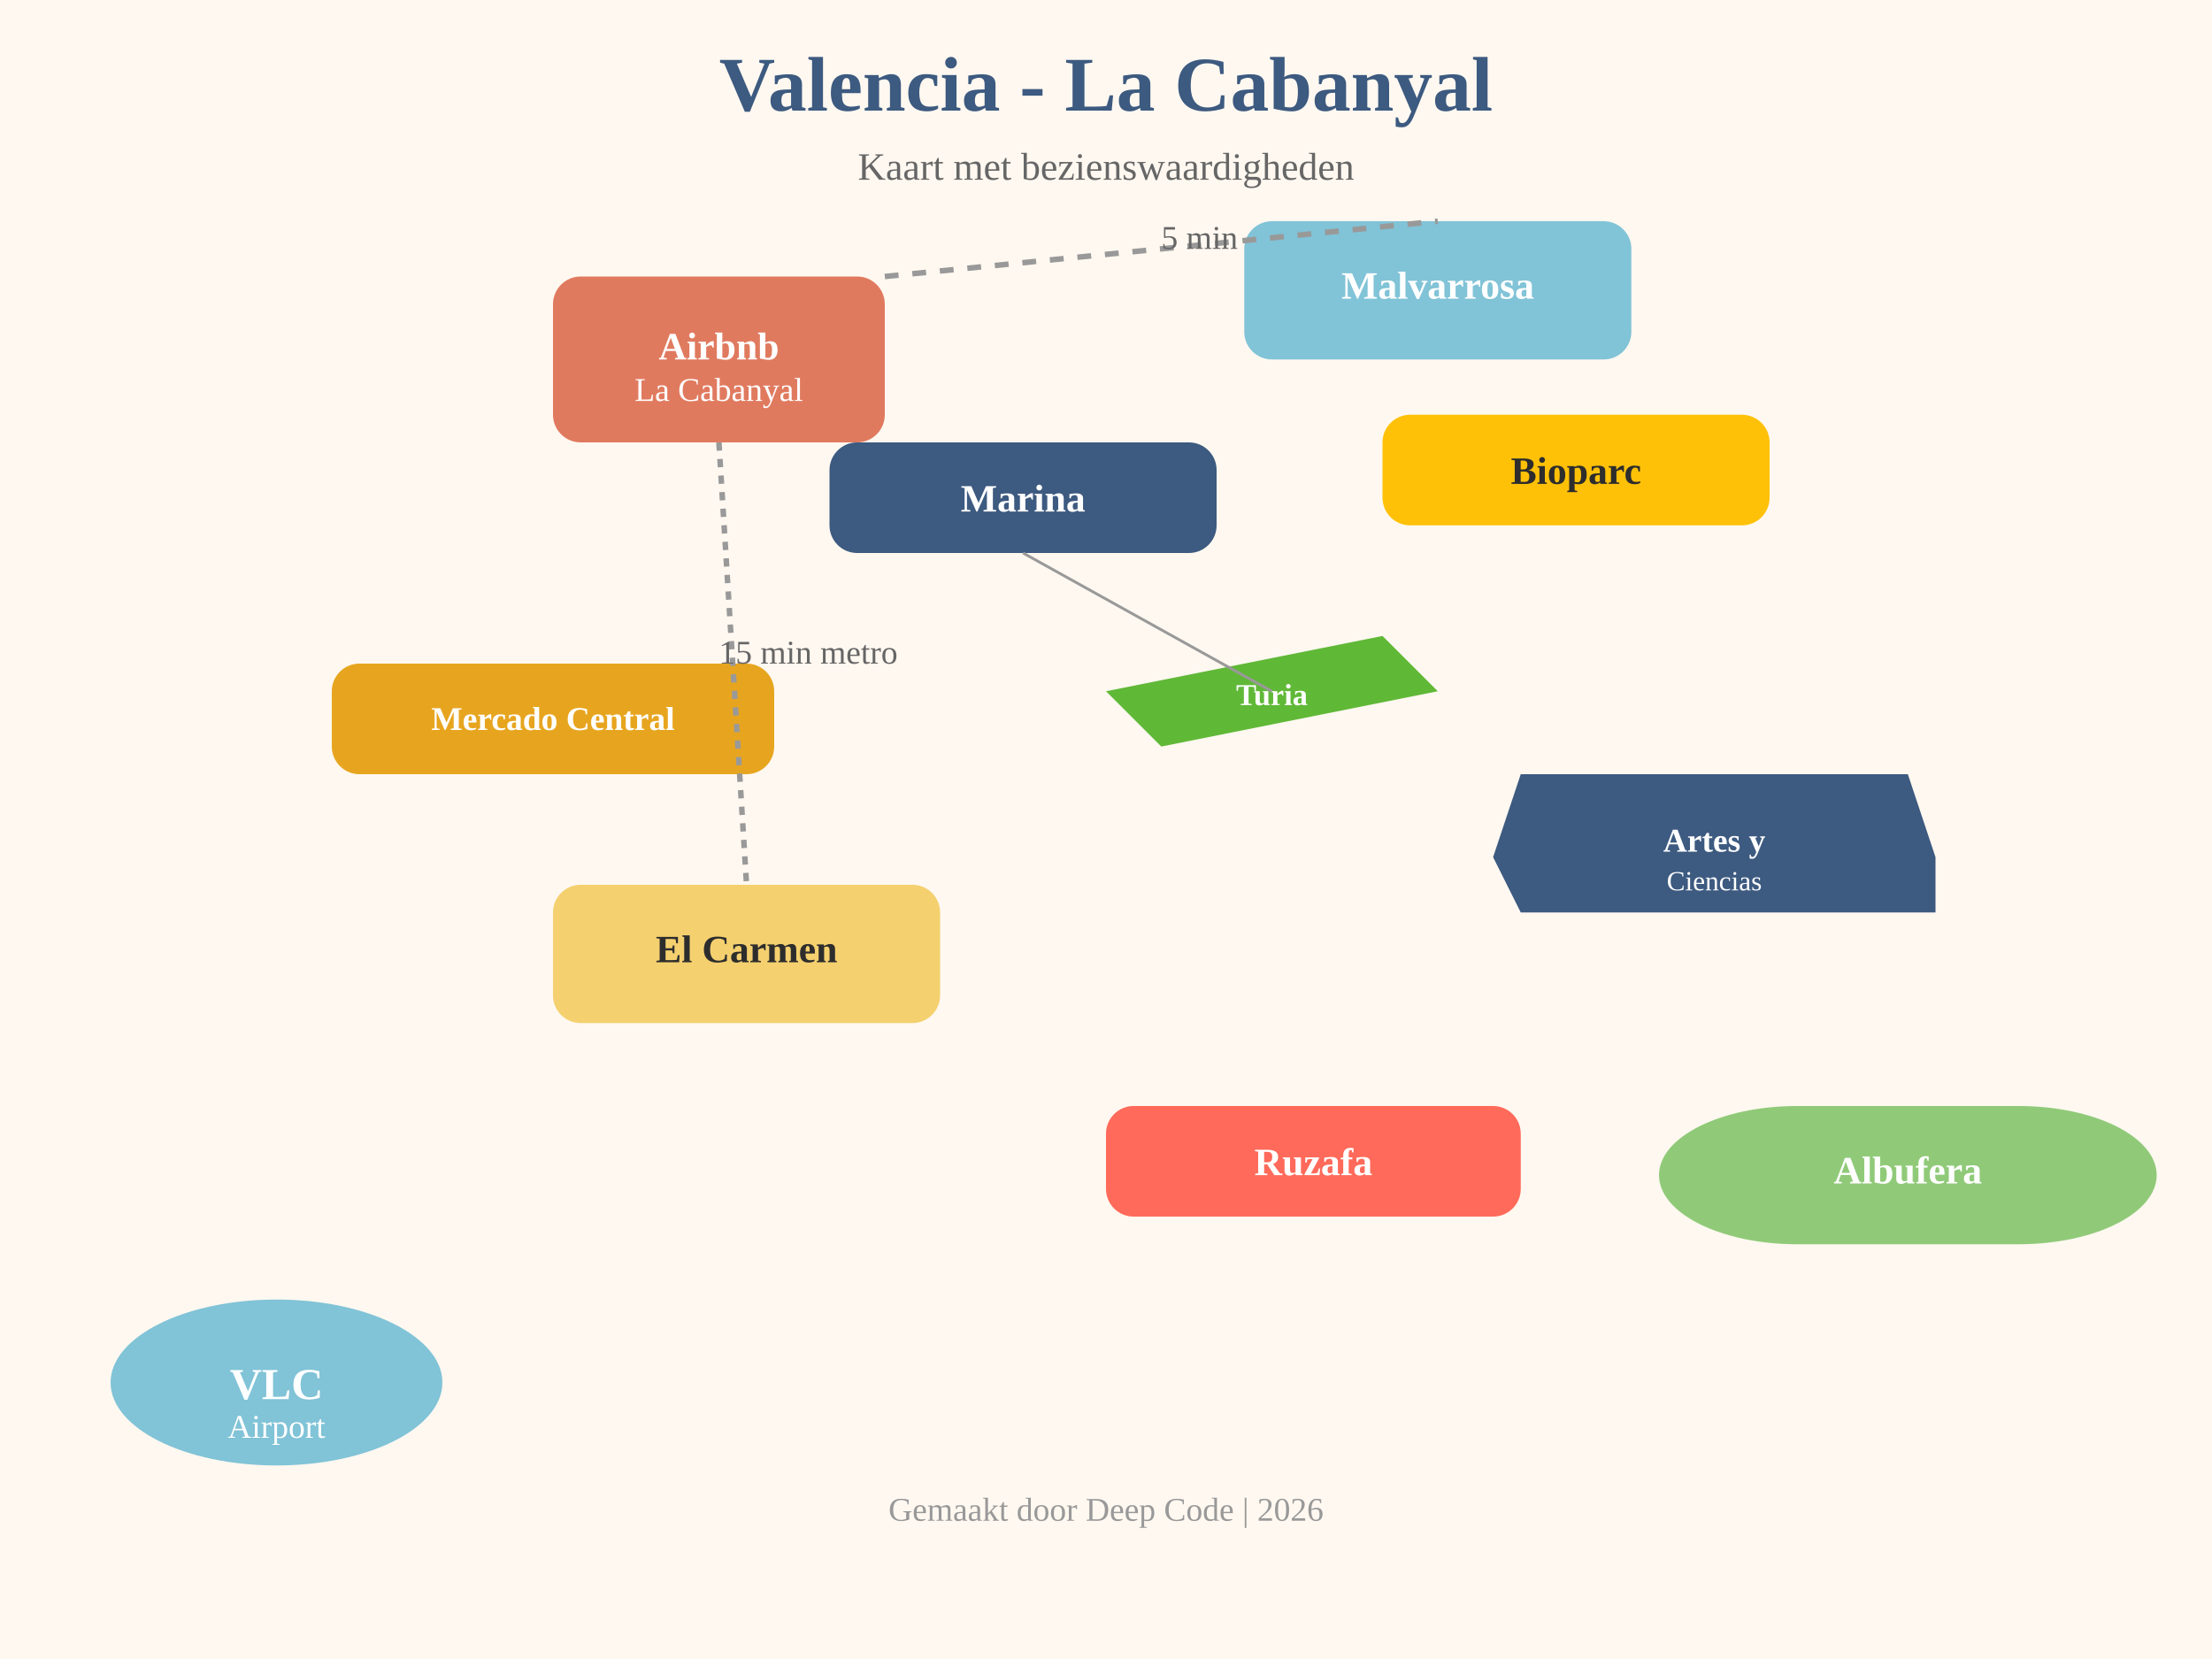
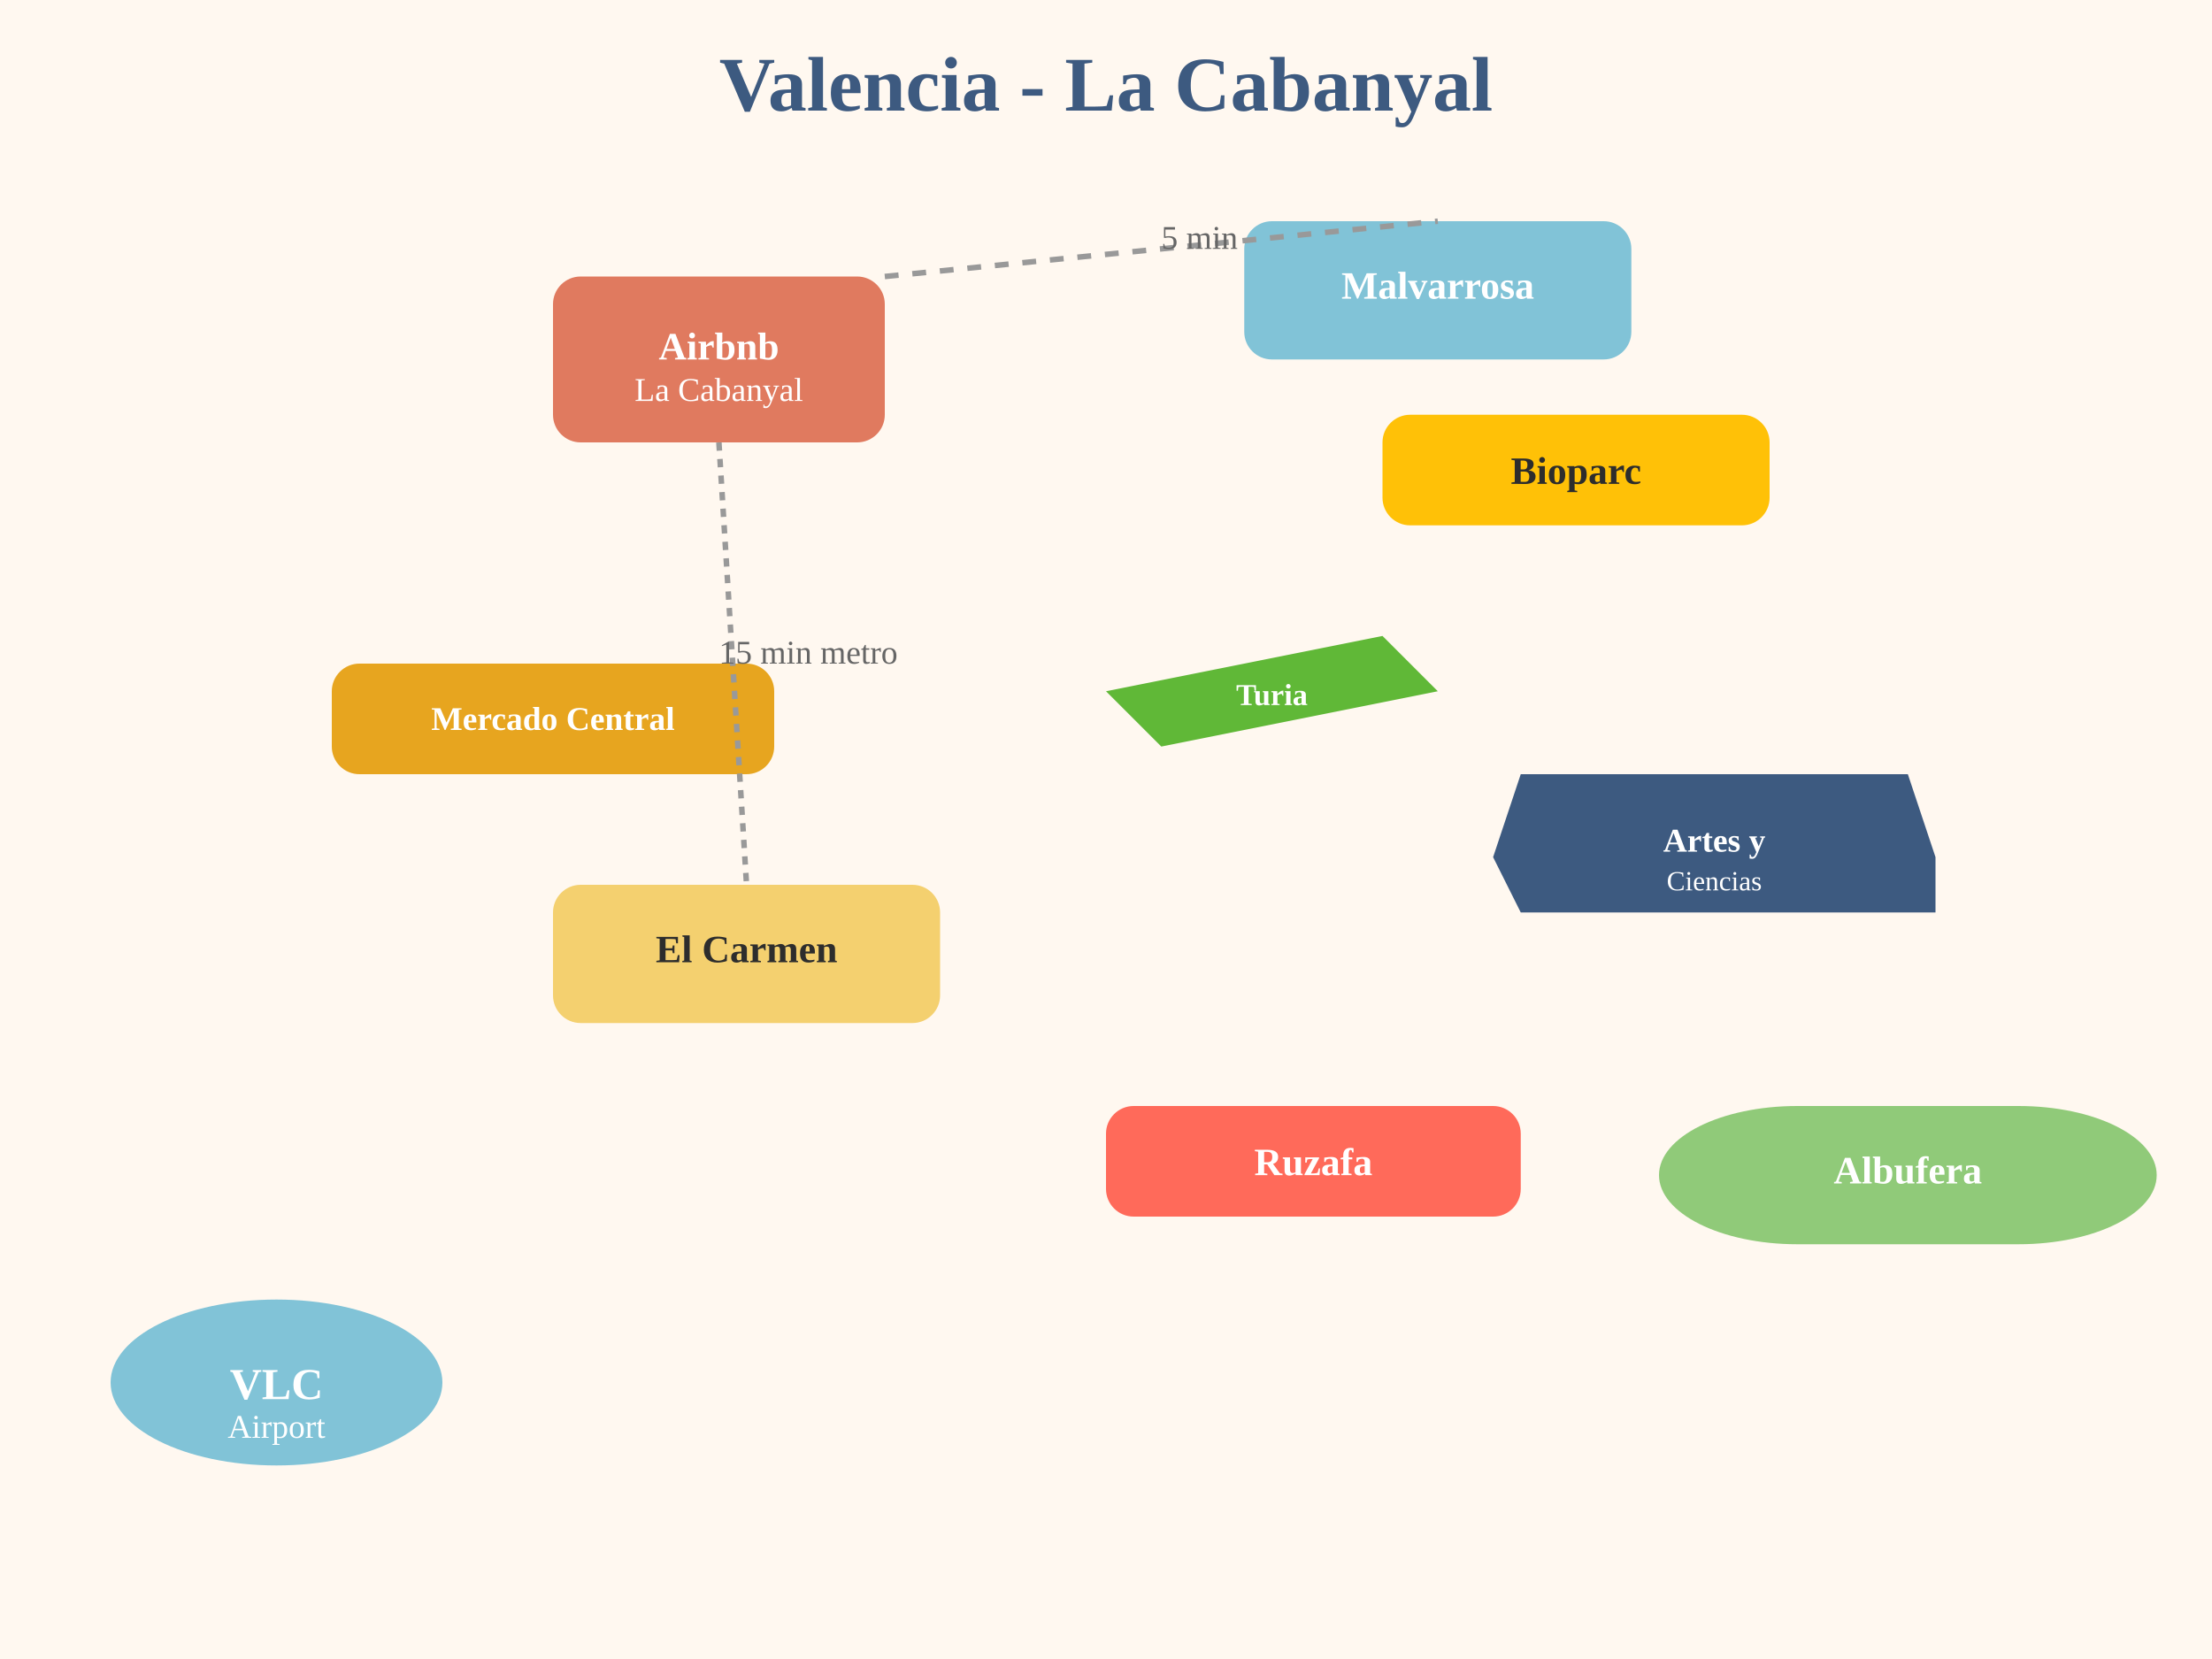
<svg xmlns="http://www.w3.org/2000/svg" viewBox="0 0 800 600">
  <rect width="800" height="600" fill="#fff8f0" />
  <text x="400" y="40" font-size="28" font-weight="bold" text-anchor="middle" fill="#3d5a80">Valencia - La Cabanyal</text>
-   <text x="400" y="65" font-size="14" text-anchor="middle" fill="#666">Kaart met bezienswaardigheden</text>
  <rect x="200" y="100" width="120" height="60" rx="10" fill="#e07a5f" />
  <text x="260" y="130" font-size="14" font-weight="bold" fill="white" text-anchor="middle">Airbnb</text>
  <text x="260" y="145" font-size="12" fill="white" text-anchor="middle">La Cabanyal</text>
  <rect x="450" y="80" width="140" height="50" rx="10" fill="#81c3d7" />
  <text x="520" y="108" font-size="14" font-weight="bold" fill="white" text-anchor="middle">Malvarrosa</text>
  <path d="M 550,280 L 690,280 L 700,310 L 700,330 L 550,330 L 540,310 Z" fill="#3d5a80" />
  <text x="620" y="308" font-size="12" font-weight="bold" fill="white" text-anchor="middle">Artes y</text>
  <text x="620" y="322" font-size="10" fill="white" text-anchor="middle">Ciencias</text>
  <rect x="200" y="320" width="140" height="50" rx="10" fill="#f4d06f" />
  <text x="270" y="348" font-size="14" font-weight="bold" fill="#2d2d2d" text-anchor="middle">El Carmen</text>
  <rect x="120" y="240" width="160" height="40" rx="10" fill="#e7a51f" />
  <text x="200" y="264" font-size="12" font-weight="bold" fill="white" text-anchor="middle">Mercado Central</text>
  <path d="M 400,250 L 500,230 L 520,250 L 420,270 Z" fill="#60b837" />
  <text x="460" y="255" font-size="11" font-weight="bold" fill="white" text-anchor="middle">Turia</text>
  <rect x="500" y="150" width="140" height="40" rx="10" fill="#ffc107" />
  <text x="570" y="175" font-size="14" font-weight="bold" fill="#2d2d2d" text-anchor="middle">Bioparc</text>
  <rect x="400" y="400" width="150" height="40" rx="10" fill="#ff6a5a" />
  <text x="475" y="425" font-size="14" font-weight="bold" fill="white" text-anchor="middle">Ruzafa</text>
  <rect x="600" y="400" width="180" height="50" rx="50" fill="#90ca79" />
  <text x="690" y="428" font-size="14" font-weight="bold" fill="white" text-anchor="middle">Albufera</text>
  <ellipse rx="60" ry="30" cx="100" cy="500" fill="#81c3d7" />
  <text x="100" y="506" font-size="16" font-weight="bold" fill="white" text-anchor="middle">VLC</text>
  <text x="100" y="520" font-size="12" fill="white" text-anchor="middle">Airport</text>
-   <rect x="300" y="160" width="140" height="40" rx="10" fill="#3d5a80" />
-   <text x="370" y="185" font-size="14" font-weight="bold" fill="white" text-anchor="middle">Marina</text>
  <line x1="320" y1="100" x2="520" y2="80" stroke="#999" stroke-width="2" stroke-dasharray="5,5" />
  <text x="420" y="90" font-size="12" fill="#666">5 min</text>
  <line x1="260" y1="160" x2="270" y2="320" stroke="#999" stroke-width="2" stroke-dasharray="3,3" />
  <text x="260" y="240" font-size="12" fill="#666">15 min metro</text>
-   <line x1="370" y1="200" x2="460" y2="250" stroke="#999" stroke-width="1" />
-   <text x="400" y="550" font-size="12" fill="#999" text-anchor="middle">Gemaakt door Deep Code | 2026</text>
</svg>
